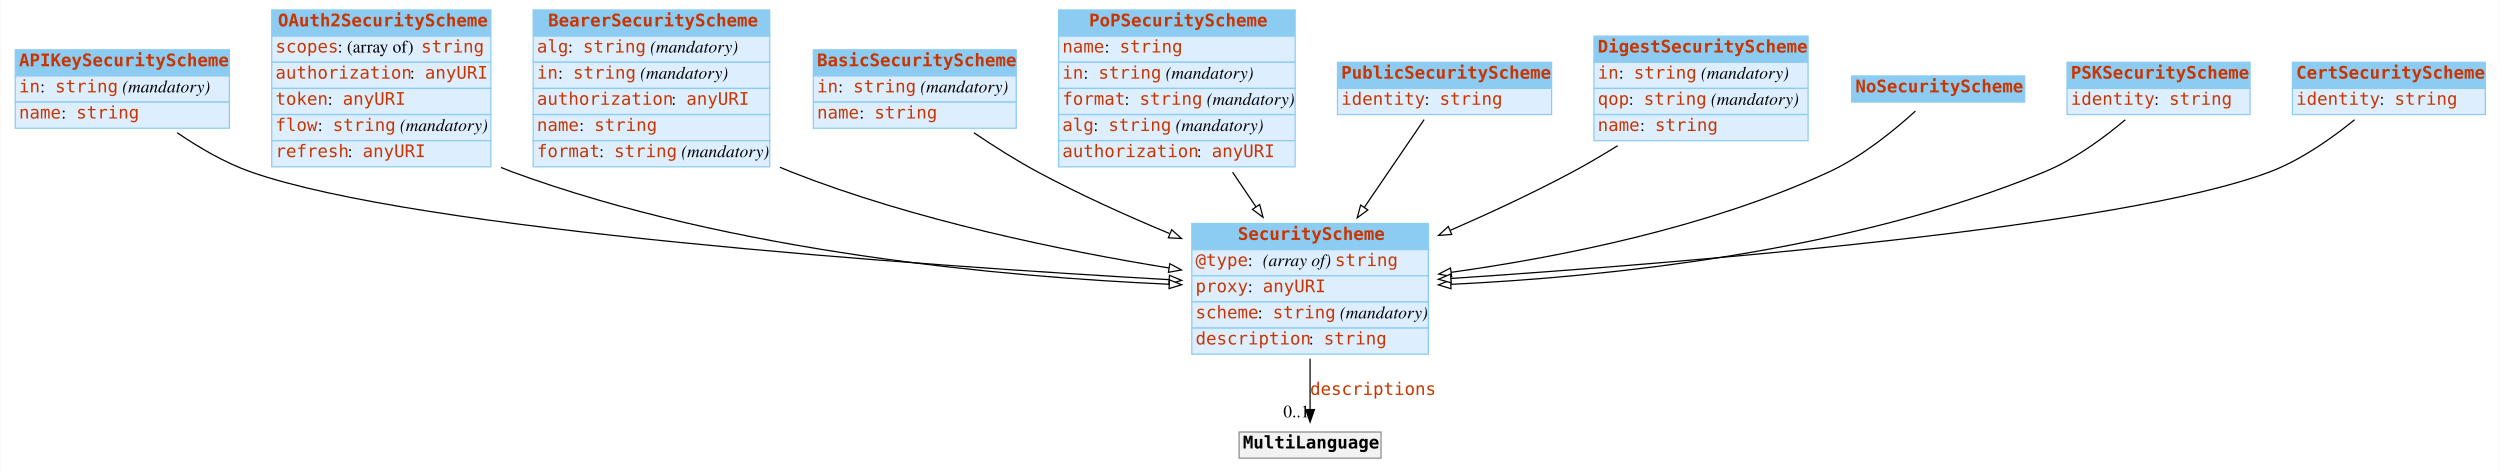
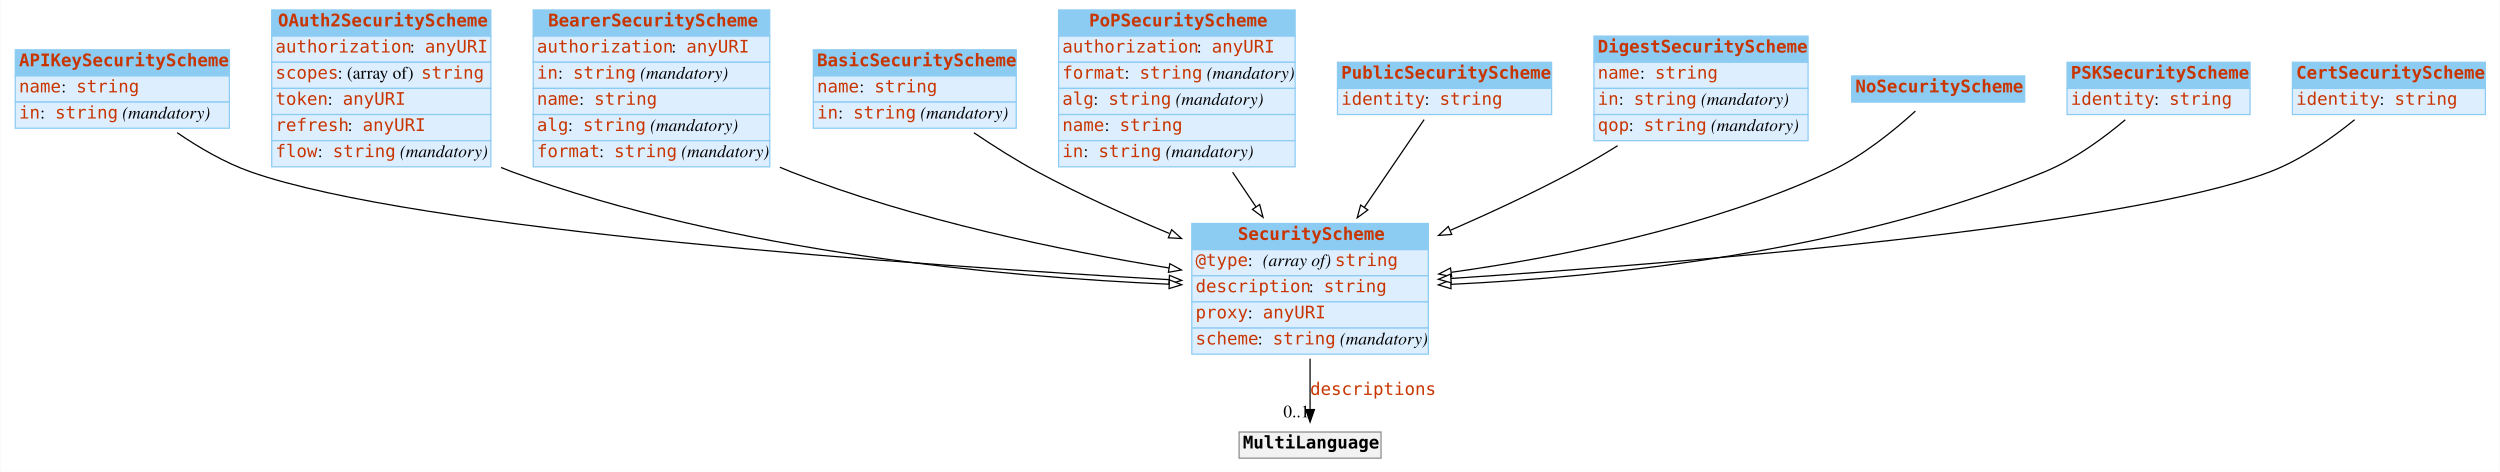
<svg xmlns="http://www.w3.org/2000/svg" width="2008pt" height="379pt" viewBox="0.00 0.00 2007.50 379.00">
  <g id="graph0" class="graph" transform="scale(1 1) rotate(0) translate(4 375)">
    <polygon fill="white" stroke="none" points="-4,4 -4,-375 2003.5,-375 2003.5,4 -4,4" />
    <g id="node1" class="node">
      <polygon fill="#8ccbf2" stroke="none" points="8,-314 8,-335 180,-335 180,-314 8,-314" />
      <polygon fill="none" stroke="#8ccbf2" points="8,-314 8,-335 180,-335 180,-314 8,-314" />
      <text text-anchor="start" x="11" y="-321.8" font-family="mono" font-weight="bold" font-size="14.00" fill="#c83500">APIKeySecurityScheme</text>
      <polygon fill="#ddeeff" stroke="none" points="8,-293 8,-314 180,-314 180,-293 8,-293" />
      <polygon fill="none" stroke="#8ccbf2" points="8,-293 8,-314 180,-314 180,-293 8,-293" />
-       <text text-anchor="start" x="11" y="-300.8" font-family="mono" font-size="14.00" fill="#c83500">in</text>
-       <text text-anchor="start" x="28" y="-300.8" font-family="Times,serif" font-size="14.00"> : </text>
-       <text text-anchor="start" x="40" y="-300.8" font-family="mono" font-size="14.00" fill="#c83500">string</text>
-       <text text-anchor="start" x="90" y="-300.8" font-family="Times,serif" font-size="14.00"> </text>
-       <text text-anchor="start" x="94" y="-300.8" font-family="Times,serif" font-style="italic" font-size="14.00">(mandatory)</text>
+       <text text-anchor="start" x="11" y="-300.8" font-family="mono" font-size="14.00" fill="#c83500">name</text>
+       <text text-anchor="start" x="45" y="-300.8" font-family="Times,serif" font-size="14.00"> : </text>
+       <text text-anchor="start" x="57" y="-300.8" font-family="mono" font-size="14.00" fill="#c83500">string</text>
      <polygon fill="#ddeeff" stroke="none" points="8,-272 8,-293 180,-293 180,-272 8,-272" />
      <polygon fill="none" stroke="#8ccbf2" points="8,-272 8,-293 180,-293 180,-272 8,-272" />
-       <text text-anchor="start" x="11" y="-279.8" font-family="mono" font-size="14.00" fill="#c83500">name</text>
-       <text text-anchor="start" x="45" y="-279.8" font-family="Times,serif" font-size="14.00"> : </text>
-       <text text-anchor="start" x="57" y="-279.8" font-family="mono" font-size="14.00" fill="#c83500">string</text>
+       <text text-anchor="start" x="11" y="-279.8" font-family="mono" font-size="14.00" fill="#c83500">in</text>
+       <text text-anchor="start" x="28" y="-279.8" font-family="Times,serif" font-size="14.00"> : </text>
+       <text text-anchor="start" x="40" y="-279.8" font-family="mono" font-size="14.00" fill="#c83500">string</text>
+       <text text-anchor="start" x="90" y="-279.8" font-family="Times,serif" font-size="14.00"> </text>
+       <text text-anchor="start" x="94" y="-279.8" font-family="Times,serif" font-style="italic" font-size="14.00">(mandatory)</text>
    </g>
    <g id="node3" class="node">
      <polygon fill="#8ccbf2" stroke="none" points="953,-174.5 953,-195.5 1143,-195.5 1143,-174.5 953,-174.5" />
      <polygon fill="none" stroke="#8ccbf2" points="953,-174.5 953,-195.5 1143,-195.5 1143,-174.5 953,-174.5" />
      <text text-anchor="start" x="990" y="-182.3" font-family="mono" font-weight="bold" font-size="14.00" fill="#c83500">SecurityScheme</text>
      <polygon fill="#ddeeff" stroke="none" points="953,-153.5 953,-174.5 1143,-174.5 1143,-153.5 953,-153.5" />
      <polygon fill="none" stroke="#8ccbf2" points="953,-153.5 953,-174.5 1143,-174.5 1143,-153.5 953,-153.5" />
      <text text-anchor="start" x="956" y="-161.3" font-family="mono" font-size="14.00" fill="#c83500">@type</text>
      <text text-anchor="start" x="998" y="-161.3" font-family="Times,serif" font-size="14.00"> : </text>
      <text text-anchor="start" x="1010" y="-161.3" font-family="Times,serif" font-style="italic" font-size="14.00">(array of) </text>
      <text text-anchor="start" x="1068" y="-161.3" font-family="mono" font-size="14.00" fill="#c83500">string</text>
      <polygon fill="#ddeeff" stroke="none" points="953,-132.5 953,-153.5 1143,-153.5 1143,-132.5 953,-132.5" />
      <polygon fill="none" stroke="#8ccbf2" points="953,-132.5 953,-153.5 1143,-153.5 1143,-132.5 953,-132.5" />
-       <text text-anchor="start" x="956" y="-140.3" font-family="mono" font-size="14.00" fill="#c83500">proxy</text>
-       <text text-anchor="start" x="998" y="-140.3" font-family="Times,serif" font-size="14.00"> : </text>
-       <text text-anchor="start" x="1010" y="-140.3" font-family="mono" font-size="14.00" fill="#c83500">anyURI</text>
+       <text text-anchor="start" x="956" y="-140.3" font-family="mono" font-size="14.00" fill="#c83500">description</text>
+       <text text-anchor="start" x="1047" y="-140.3" font-family="Times,serif" font-size="14.00"> : </text>
+       <text text-anchor="start" x="1059" y="-140.3" font-family="mono" font-size="14.00" fill="#c83500">string</text>
      <polygon fill="#ddeeff" stroke="none" points="953,-111.5 953,-132.5 1143,-132.5 1143,-111.5 953,-111.5" />
      <polygon fill="none" stroke="#8ccbf2" points="953,-111.5 953,-132.5 1143,-132.5 1143,-111.5 953,-111.5" />
-       <text text-anchor="start" x="956" y="-119.3" font-family="mono" font-size="14.00" fill="#c83500">scheme</text>
-       <text text-anchor="start" x="1006" y="-119.3" font-family="Times,serif" font-size="14.00"> : </text>
-       <text text-anchor="start" x="1018" y="-119.3" font-family="mono" font-size="14.00" fill="#c83500">string</text>
-       <text text-anchor="start" x="1068" y="-119.3" font-family="Times,serif" font-size="14.00"> </text>
-       <text text-anchor="start" x="1072" y="-119.3" font-family="Times,serif" font-style="italic" font-size="14.00">(mandatory)</text>
+       <text text-anchor="start" x="956" y="-119.3" font-family="mono" font-size="14.00" fill="#c83500">proxy</text>
+       <text text-anchor="start" x="998" y="-119.3" font-family="Times,serif" font-size="14.00"> : </text>
+       <text text-anchor="start" x="1010" y="-119.3" font-family="mono" font-size="14.00" fill="#c83500">anyURI</text>
      <polygon fill="#ddeeff" stroke="none" points="953,-90.5 953,-111.5 1143,-111.5 1143,-90.5 953,-90.5" />
      <polygon fill="none" stroke="#8ccbf2" points="953,-90.5 953,-111.5 1143,-111.5 1143,-90.5 953,-90.5" />
-       <text text-anchor="start" x="956" y="-98.3" font-family="mono" font-size="14.00" fill="#c83500">description</text>
-       <text text-anchor="start" x="1047" y="-98.3" font-family="Times,serif" font-size="14.00"> : </text>
-       <text text-anchor="start" x="1059" y="-98.3" font-family="mono" font-size="14.00" fill="#c83500">string</text>
+       <text text-anchor="start" x="956" y="-98.3" font-family="mono" font-size="14.00" fill="#c83500">scheme</text>
+       <text text-anchor="start" x="1006" y="-98.3" font-family="Times,serif" font-size="14.00"> : </text>
+       <text text-anchor="start" x="1018" y="-98.3" font-family="mono" font-size="14.00" fill="#c83500">string</text>
+       <text text-anchor="start" x="1068" y="-98.3" font-family="Times,serif" font-size="14.00"> </text>
+       <text text-anchor="start" x="1072" y="-98.3" font-family="Times,serif" font-style="italic" font-size="14.00">(mandatory)</text>
    </g>
    <g id="edge4" class="edge">
      <path fill="none" stroke="black" d="M138.037,-268.424C155.466,-256.499 176.27,-244.311 197,-237 330.28,-189.994 735.241,-161.777 934.632,-150.376" />
      <polygon fill="white" stroke="black" points="935.058,-153.858 944.843,-149.797 934.661,-146.869 935.058,-153.858" />
    </g>
    <g id="node2" class="node">
      <polygon fill="#8ccbf2" stroke="none" points="214,-346 214,-367 390,-367 390,-346 214,-346" />
      <polygon fill="none" stroke="#8ccbf2" points="214,-346 214,-367 390,-367 390,-346 214,-346" />
      <text text-anchor="start" x="219" y="-353.8" font-family="mono" font-weight="bold" font-size="14.00" fill="#c83500">OAuth2SecurityScheme</text>
      <polygon fill="#ddeeff" stroke="none" points="214,-325 214,-346 390,-346 390,-325 214,-325" />
      <polygon fill="none" stroke="#8ccbf2" points="214,-325 214,-346 390,-346 390,-325 214,-325" />
-       <text text-anchor="start" x="217" y="-332.8" font-family="mono" font-size="14.00" fill="#c83500">scopes</text>
-       <text text-anchor="start" x="267" y="-332.8" font-family="Times,serif" font-size="14.00"> : (array of) </text>
-       <text text-anchor="start" x="334" y="-332.8" font-family="mono" font-size="14.00" fill="#c83500">string</text>
+       <text text-anchor="start" x="217" y="-332.8" font-family="mono" font-size="14.00" fill="#c83500">authorization</text>
+       <text text-anchor="start" x="325" y="-332.8" font-family="Times,serif" font-size="14.00"> : </text>
+       <text text-anchor="start" x="337" y="-332.8" font-family="mono" font-size="14.00" fill="#c83500">anyURI</text>
      <polygon fill="#ddeeff" stroke="none" points="214,-304 214,-325 390,-325 390,-304 214,-304" />
      <polygon fill="none" stroke="#8ccbf2" points="214,-304 214,-325 390,-325 390,-304 214,-304" />
-       <text text-anchor="start" x="217" y="-311.8" font-family="mono" font-size="14.00" fill="#c83500">authorization</text>
-       <text text-anchor="start" x="325" y="-311.8" font-family="Times,serif" font-size="14.00"> : </text>
-       <text text-anchor="start" x="337" y="-311.8" font-family="mono" font-size="14.00" fill="#c83500">anyURI</text>
+       <text text-anchor="start" x="217" y="-311.8" font-family="mono" font-size="14.00" fill="#c83500">scopes</text>
+       <text text-anchor="start" x="267" y="-311.8" font-family="Times,serif" font-size="14.00"> : (array of) </text>
+       <text text-anchor="start" x="334" y="-311.8" font-family="mono" font-size="14.00" fill="#c83500">string</text>
      <polygon fill="#ddeeff" stroke="none" points="214,-283 214,-304 390,-304 390,-283 214,-283" />
      <polygon fill="none" stroke="#8ccbf2" points="214,-283 214,-304 390,-304 390,-283 214,-283" />
      <text text-anchor="start" x="217" y="-290.8" font-family="mono" font-size="14.00" fill="#c83500">token</text>
      <text text-anchor="start" x="259" y="-290.8" font-family="Times,serif" font-size="14.00"> : </text>
      <text text-anchor="start" x="271" y="-290.8" font-family="mono" font-size="14.00" fill="#c83500">anyURI</text>
      <polygon fill="#ddeeff" stroke="none" points="214,-262 214,-283 390,-283 390,-262 214,-262" />
      <polygon fill="none" stroke="#8ccbf2" points="214,-262 214,-283 390,-283 390,-262 214,-262" />
-       <text text-anchor="start" x="217" y="-269.8" font-family="mono" font-size="14.00" fill="#c83500">flow</text>
-       <text text-anchor="start" x="251" y="-269.8" font-family="Times,serif" font-size="14.00"> : </text>
-       <text text-anchor="start" x="263" y="-269.8" font-family="mono" font-size="14.00" fill="#c83500">string</text>
-       <text text-anchor="start" x="313" y="-269.8" font-family="Times,serif" font-size="14.00"> </text>
-       <text text-anchor="start" x="317" y="-269.8" font-family="Times,serif" font-style="italic" font-size="14.00">(mandatory)</text>
+       <text text-anchor="start" x="217" y="-269.8" font-family="mono" font-size="14.00" fill="#c83500">refresh</text>
+       <text text-anchor="start" x="275" y="-269.8" font-family="Times,serif" font-size="14.00"> : </text>
+       <text text-anchor="start" x="287" y="-269.8" font-family="mono" font-size="14.00" fill="#c83500">anyURI</text>
      <polygon fill="#ddeeff" stroke="none" points="214,-241 214,-262 390,-262 390,-241 214,-241" />
      <polygon fill="none" stroke="#8ccbf2" points="214,-241 214,-262 390,-262 390,-241 214,-241" />
-       <text text-anchor="start" x="217" y="-248.8" font-family="mono" font-size="14.00" fill="#c83500">refresh</text>
-       <text text-anchor="start" x="275" y="-248.8" font-family="Times,serif" font-size="14.00"> : </text>
-       <text text-anchor="start" x="287" y="-248.8" font-family="mono" font-size="14.00" fill="#c83500">anyURI</text>
+       <text text-anchor="start" x="217" y="-248.8" font-family="mono" font-size="14.00" fill="#c83500">flow</text>
+       <text text-anchor="start" x="251" y="-248.8" font-family="Times,serif" font-size="14.00"> : </text>
+       <text text-anchor="start" x="263" y="-248.8" font-family="mono" font-size="14.00" fill="#c83500">string</text>
+       <text text-anchor="start" x="313" y="-248.8" font-family="Times,serif" font-size="14.00"> </text>
+       <text text-anchor="start" x="317" y="-248.8" font-family="Times,serif" font-style="italic" font-size="14.00">(mandatory)</text>
    </g>
    <g id="edge10" class="edge">
      <path fill="none" stroke="black" d="M398.204,-240.487C401.134,-239.244 404.07,-238.077 407,-237 583.91,-171.973 803.983,-152.445 934.836,-146.712" />
      <polygon fill="white" stroke="black" points="935.034,-150.206 944.879,-146.291 934.741,-143.213 935.034,-150.206" />
    </g>
    <g id="node12" class="node">
      <polygon fill="#f2f2f2" stroke="none" points="991,-7 991,-28 1105,-28 1105,-7 991,-7" />
      <polygon fill="none" stroke="#8c8c8c" points="991,-7 991,-28 1105,-28 1105,-7 991,-7" />
      <text text-anchor="start" x="994" y="-14.8" font-family="mono" font-weight="bold" font-size="14.00">MultiLanguage</text>
    </g>
    <g id="edge1" class="edge">
      <path fill="none" stroke="black" d="M1048,-86.892C1048,-72.775 1048,-58.225 1048,-46.234" />
      <polygon fill="black" stroke="black" points="1051.5,-46.026 1048,-36.026 1044.5,-46.026 1051.5,-46.026" />
      <text text-anchor="start" x="1048" y="-57.8" font-family="mono" font-size="14.00" fill="#c83500">descriptions</text>
      <text text-anchor="middle" x="1037" y="-39.826" font-family="Times,serif" font-size="14.00">0..1</text>
    </g>
    <g id="node4" class="node">
      <polygon fill="#8ccbf2" stroke="none" points="424,-346 424,-367 614,-367 614,-346 424,-346" />
      <polygon fill="none" stroke="#8ccbf2" points="424,-346 424,-367 614,-367 614,-346 424,-346" />
      <text text-anchor="start" x="436" y="-353.8" font-family="mono" font-weight="bold" font-size="14.00" fill="#c83500">BearerSecurityScheme</text>
      <polygon fill="#ddeeff" stroke="none" points="424,-325 424,-346 614,-346 614,-325 424,-325" />
      <polygon fill="none" stroke="#8ccbf2" points="424,-325 424,-346 614,-346 614,-325 424,-325" />
-       <text text-anchor="start" x="427" y="-332.8" font-family="mono" font-size="14.00" fill="#c83500">alg</text>
-       <text text-anchor="start" x="452" y="-332.8" font-family="Times,serif" font-size="14.00"> : </text>
-       <text text-anchor="start" x="464" y="-332.8" font-family="mono" font-size="14.00" fill="#c83500">string</text>
-       <text text-anchor="start" x="514" y="-332.8" font-family="Times,serif" font-size="14.00"> </text>
-       <text text-anchor="start" x="518" y="-332.8" font-family="Times,serif" font-style="italic" font-size="14.00">(mandatory)</text>
+       <text text-anchor="start" x="427" y="-332.8" font-family="mono" font-size="14.00" fill="#c83500">authorization</text>
+       <text text-anchor="start" x="535" y="-332.8" font-family="Times,serif" font-size="14.00"> : </text>
+       <text text-anchor="start" x="547" y="-332.8" font-family="mono" font-size="14.00" fill="#c83500">anyURI</text>
      <polygon fill="#ddeeff" stroke="none" points="424,-304 424,-325 614,-325 614,-304 424,-304" />
      <polygon fill="none" stroke="#8ccbf2" points="424,-304 424,-325 614,-325 614,-304 424,-304" />
      <text text-anchor="start" x="427" y="-311.8" font-family="mono" font-size="14.00" fill="#c83500">in</text>
      <text text-anchor="start" x="444" y="-311.8" font-family="Times,serif" font-size="14.00"> : </text>
      <text text-anchor="start" x="456" y="-311.8" font-family="mono" font-size="14.00" fill="#c83500">string</text>
      <text text-anchor="start" x="506" y="-311.8" font-family="Times,serif" font-size="14.00"> </text>
      <text text-anchor="start" x="510" y="-311.8" font-family="Times,serif" font-style="italic" font-size="14.00">(mandatory)</text>
      <polygon fill="#ddeeff" stroke="none" points="424,-283 424,-304 614,-304 614,-283 424,-283" />
      <polygon fill="none" stroke="#8ccbf2" points="424,-283 424,-304 614,-304 614,-283 424,-283" />
-       <text text-anchor="start" x="427" y="-290.8" font-family="mono" font-size="14.00" fill="#c83500">authorization</text>
-       <text text-anchor="start" x="535" y="-290.8" font-family="Times,serif" font-size="14.00"> : </text>
-       <text text-anchor="start" x="547" y="-290.8" font-family="mono" font-size="14.00" fill="#c83500">anyURI</text>
+       <text text-anchor="start" x="427" y="-290.8" font-family="mono" font-size="14.00" fill="#c83500">name</text>
+       <text text-anchor="start" x="461" y="-290.8" font-family="Times,serif" font-size="14.00"> : </text>
+       <text text-anchor="start" x="473" y="-290.8" font-family="mono" font-size="14.00" fill="#c83500">string</text>
      <polygon fill="#ddeeff" stroke="none" points="424,-262 424,-283 614,-283 614,-262 424,-262" />
      <polygon fill="none" stroke="#8ccbf2" points="424,-262 424,-283 614,-283 614,-262 424,-262" />
-       <text text-anchor="start" x="427" y="-269.8" font-family="mono" font-size="14.00" fill="#c83500">name</text>
-       <text text-anchor="start" x="461" y="-269.8" font-family="Times,serif" font-size="14.00"> : </text>
-       <text text-anchor="start" x="473" y="-269.8" font-family="mono" font-size="14.00" fill="#c83500">string</text>
+       <text text-anchor="start" x="427" y="-269.8" font-family="mono" font-size="14.00" fill="#c83500">alg</text>
+       <text text-anchor="start" x="452" y="-269.8" font-family="Times,serif" font-size="14.00"> : </text>
+       <text text-anchor="start" x="464" y="-269.8" font-family="mono" font-size="14.00" fill="#c83500">string</text>
+       <text text-anchor="start" x="514" y="-269.8" font-family="Times,serif" font-size="14.00"> </text>
+       <text text-anchor="start" x="518" y="-269.8" font-family="Times,serif" font-style="italic" font-size="14.00">(mandatory)</text>
      <polygon fill="#ddeeff" stroke="none" points="424,-241 424,-262 614,-262 614,-241 424,-241" />
      <polygon fill="none" stroke="#8ccbf2" points="424,-241 424,-262 614,-262 614,-241 424,-241" />
      <text text-anchor="start" x="427" y="-248.8" font-family="mono" font-size="14.00" fill="#c83500">format</text>
      <text text-anchor="start" x="477" y="-248.8" font-family="Times,serif" font-size="14.00"> : </text>
      <text text-anchor="start" x="489" y="-248.8" font-family="mono" font-size="14.00" fill="#c83500">string</text>
      <text text-anchor="start" x="539" y="-248.8" font-family="Times,serif" font-size="14.00"> </text>
      <text text-anchor="start" x="543" y="-248.8" font-family="Times,serif" font-style="italic" font-size="14.00">(mandatory)</text>
    </g>
    <g id="edge6" class="edge">
      <path fill="none" stroke="black" d="M622.151,-240.676C625.107,-239.388 628.06,-238.158 631,-237 730.048,-197.967 849.15,-173.622 934.662,-159.767" />
      <polygon fill="white" stroke="black" points="935.336,-163.204 944.658,-158.171 934.231,-156.292 935.336,-163.204" />
    </g>
    <g id="node5" class="node">
      <polygon fill="#8ccbf2" stroke="none" points="649,-314 649,-335 812,-335 812,-314 649,-314" />
      <polygon fill="none" stroke="#8ccbf2" points="649,-314 649,-335 812,-335 812,-314 649,-314" />
      <text text-anchor="start" x="652" y="-321.8" font-family="mono" font-weight="bold" font-size="14.00" fill="#c83500">BasicSecurityScheme</text>
      <polygon fill="#ddeeff" stroke="none" points="649,-293 649,-314 812,-314 812,-293 649,-293" />
      <polygon fill="none" stroke="#8ccbf2" points="649,-293 649,-314 812,-314 812,-293 649,-293" />
-       <text text-anchor="start" x="652" y="-300.8" font-family="mono" font-size="14.00" fill="#c83500">in</text>
-       <text text-anchor="start" x="669" y="-300.8" font-family="Times,serif" font-size="14.00"> : </text>
-       <text text-anchor="start" x="681" y="-300.8" font-family="mono" font-size="14.00" fill="#c83500">string</text>
-       <text text-anchor="start" x="731" y="-300.8" font-family="Times,serif" font-size="14.00"> </text>
-       <text text-anchor="start" x="735" y="-300.8" font-family="Times,serif" font-style="italic" font-size="14.00">(mandatory)</text>
+       <text text-anchor="start" x="652" y="-300.8" font-family="mono" font-size="14.00" fill="#c83500">name</text>
+       <text text-anchor="start" x="686" y="-300.8" font-family="Times,serif" font-size="14.00"> : </text>
+       <text text-anchor="start" x="698" y="-300.8" font-family="mono" font-size="14.00" fill="#c83500">string</text>
      <polygon fill="#ddeeff" stroke="none" points="649,-272 649,-293 812,-293 812,-272 649,-272" />
      <polygon fill="none" stroke="#8ccbf2" points="649,-272 649,-293 812,-293 812,-272 649,-272" />
-       <text text-anchor="start" x="652" y="-279.8" font-family="mono" font-size="14.00" fill="#c83500">name</text>
-       <text text-anchor="start" x="686" y="-279.8" font-family="Times,serif" font-size="14.00"> : </text>
-       <text text-anchor="start" x="698" y="-279.8" font-family="mono" font-size="14.00" fill="#c83500">string</text>
+       <text text-anchor="start" x="652" y="-279.8" font-family="mono" font-size="14.00" fill="#c83500">in</text>
+       <text text-anchor="start" x="669" y="-279.8" font-family="Times,serif" font-size="14.00"> : </text>
+       <text text-anchor="start" x="681" y="-279.8" font-family="mono" font-size="14.00" fill="#c83500">string</text>
+       <text text-anchor="start" x="731" y="-279.8" font-family="Times,serif" font-size="14.00"> </text>
+       <text text-anchor="start" x="735" y="-279.8" font-family="Times,serif" font-style="italic" font-size="14.00">(mandatory)</text>
    </g>
    <g id="edge9" class="edge">
      <path fill="none" stroke="black" d="M777.967,-268.388C793.823,-257.668 811.812,-246.253 829,-237 862.551,-218.939 900.385,-201.875 935.049,-187.437" />
      <polygon fill="white" stroke="black" points="936.829,-190.489 944.735,-183.436 934.157,-184.019 936.829,-190.489" />
    </g>
    <g id="node6" class="node">
      <polygon fill="#8ccbf2" stroke="none" points="846,-346 846,-367 1036,-367 1036,-346 846,-346" />
      <polygon fill="none" stroke="#8ccbf2" points="846,-346 846,-367 1036,-367 1036,-346 846,-346" />
      <text text-anchor="start" x="870.5" y="-353.8" font-family="mono" font-weight="bold" font-size="14.00" fill="#c83500">PoPSecurityScheme</text>
      <polygon fill="#ddeeff" stroke="none" points="846,-325 846,-346 1036,-346 1036,-325 846,-325" />
      <polygon fill="none" stroke="#8ccbf2" points="846,-325 846,-346 1036,-346 1036,-325 846,-325" />
-       <text text-anchor="start" x="849" y="-332.8" font-family="mono" font-size="14.00" fill="#c83500">name</text>
-       <text text-anchor="start" x="883" y="-332.8" font-family="Times,serif" font-size="14.00"> : </text>
-       <text text-anchor="start" x="895" y="-332.8" font-family="mono" font-size="14.00" fill="#c83500">string</text>
+       <text text-anchor="start" x="849" y="-332.8" font-family="mono" font-size="14.00" fill="#c83500">authorization</text>
+       <text text-anchor="start" x="957" y="-332.8" font-family="Times,serif" font-size="14.00"> : </text>
+       <text text-anchor="start" x="969" y="-332.8" font-family="mono" font-size="14.00" fill="#c83500">anyURI</text>
      <polygon fill="#ddeeff" stroke="none" points="846,-304 846,-325 1036,-325 1036,-304 846,-304" />
      <polygon fill="none" stroke="#8ccbf2" points="846,-304 846,-325 1036,-325 1036,-304 846,-304" />
-       <text text-anchor="start" x="849" y="-311.8" font-family="mono" font-size="14.00" fill="#c83500">in</text>
-       <text text-anchor="start" x="866" y="-311.8" font-family="Times,serif" font-size="14.00"> : </text>
-       <text text-anchor="start" x="878" y="-311.8" font-family="mono" font-size="14.00" fill="#c83500">string</text>
-       <text text-anchor="start" x="928" y="-311.8" font-family="Times,serif" font-size="14.00"> </text>
-       <text text-anchor="start" x="932" y="-311.8" font-family="Times,serif" font-style="italic" font-size="14.00">(mandatory)</text>
+       <text text-anchor="start" x="849" y="-311.8" font-family="mono" font-size="14.00" fill="#c83500">format</text>
+       <text text-anchor="start" x="899" y="-311.8" font-family="Times,serif" font-size="14.00"> : </text>
+       <text text-anchor="start" x="911" y="-311.8" font-family="mono" font-size="14.00" fill="#c83500">string</text>
+       <text text-anchor="start" x="961" y="-311.8" font-family="Times,serif" font-size="14.00"> </text>
+       <text text-anchor="start" x="965" y="-311.8" font-family="Times,serif" font-style="italic" font-size="14.00">(mandatory)</text>
      <polygon fill="#ddeeff" stroke="none" points="846,-283 846,-304 1036,-304 1036,-283 846,-283" />
      <polygon fill="none" stroke="#8ccbf2" points="846,-283 846,-304 1036,-304 1036,-283 846,-283" />
-       <text text-anchor="start" x="849" y="-290.8" font-family="mono" font-size="14.00" fill="#c83500">format</text>
-       <text text-anchor="start" x="899" y="-290.8" font-family="Times,serif" font-size="14.00"> : </text>
-       <text text-anchor="start" x="911" y="-290.8" font-family="mono" font-size="14.00" fill="#c83500">string</text>
-       <text text-anchor="start" x="961" y="-290.8" font-family="Times,serif" font-size="14.00"> </text>
-       <text text-anchor="start" x="965" y="-290.8" font-family="Times,serif" font-style="italic" font-size="14.00">(mandatory)</text>
+       <text text-anchor="start" x="849" y="-290.8" font-family="mono" font-size="14.00" fill="#c83500">alg</text>
+       <text text-anchor="start" x="874" y="-290.8" font-family="Times,serif" font-size="14.00"> : </text>
+       <text text-anchor="start" x="886" y="-290.8" font-family="mono" font-size="14.00" fill="#c83500">string</text>
+       <text text-anchor="start" x="936" y="-290.8" font-family="Times,serif" font-size="14.00"> </text>
+       <text text-anchor="start" x="940" y="-290.8" font-family="Times,serif" font-style="italic" font-size="14.00">(mandatory)</text>
      <polygon fill="#ddeeff" stroke="none" points="846,-262 846,-283 1036,-283 1036,-262 846,-262" />
      <polygon fill="none" stroke="#8ccbf2" points="846,-262 846,-283 1036,-283 1036,-262 846,-262" />
-       <text text-anchor="start" x="849" y="-269.8" font-family="mono" font-size="14.00" fill="#c83500">alg</text>
-       <text text-anchor="start" x="874" y="-269.8" font-family="Times,serif" font-size="14.00"> : </text>
-       <text text-anchor="start" x="886" y="-269.8" font-family="mono" font-size="14.00" fill="#c83500">string</text>
-       <text text-anchor="start" x="936" y="-269.8" font-family="Times,serif" font-size="14.00"> </text>
-       <text text-anchor="start" x="940" y="-269.8" font-family="Times,serif" font-style="italic" font-size="14.00">(mandatory)</text>
+       <text text-anchor="start" x="849" y="-269.8" font-family="mono" font-size="14.00" fill="#c83500">name</text>
+       <text text-anchor="start" x="883" y="-269.8" font-family="Times,serif" font-size="14.00"> : </text>
+       <text text-anchor="start" x="895" y="-269.8" font-family="mono" font-size="14.00" fill="#c83500">string</text>
      <polygon fill="#ddeeff" stroke="none" points="846,-241 846,-262 1036,-262 1036,-241 846,-241" />
      <polygon fill="none" stroke="#8ccbf2" points="846,-241 846,-262 1036,-262 1036,-241 846,-241" />
-       <text text-anchor="start" x="849" y="-248.8" font-family="mono" font-size="14.00" fill="#c83500">authorization</text>
-       <text text-anchor="start" x="957" y="-248.8" font-family="Times,serif" font-size="14.00"> : </text>
-       <text text-anchor="start" x="969" y="-248.8" font-family="mono" font-size="14.00" fill="#c83500">anyURI</text>
+       <text text-anchor="start" x="849" y="-248.8" font-family="mono" font-size="14.00" fill="#c83500">in</text>
+       <text text-anchor="start" x="866" y="-248.8" font-family="Times,serif" font-size="14.00"> : </text>
+       <text text-anchor="start" x="878" y="-248.8" font-family="mono" font-size="14.00" fill="#c83500">string</text>
+       <text text-anchor="start" x="928" y="-248.8" font-family="Times,serif" font-size="14.00"> </text>
+       <text text-anchor="start" x="932" y="-248.8" font-family="Times,serif" font-style="italic" font-size="14.00">(mandatory)</text>
    </g>
    <g id="edge5" class="edge">
      <path fill="none" stroke="black" d="M985.758,-236.7C991.984,-227.477 998.372,-218.014 1004.57,-208.829" />
      <polygon fill="white" stroke="black" points="1007.51,-210.732 1010.21,-200.486 1001.71,-206.816 1007.51,-210.732" />
    </g>
    <g id="node7" class="node">
      <polygon fill="#8ccbf2" stroke="none" points="1070,-304 1070,-325 1242,-325 1242,-304 1070,-304" />
      <polygon fill="none" stroke="#8ccbf2" points="1070,-304 1070,-325 1242,-325 1242,-304 1070,-304" />
      <text text-anchor="start" x="1073" y="-311.8" font-family="mono" font-weight="bold" font-size="14.00" fill="#c83500">PublicSecurityScheme</text>
      <polygon fill="#ddeeff" stroke="none" points="1070,-283 1070,-304 1242,-304 1242,-283 1070,-283" />
      <polygon fill="none" stroke="#8ccbf2" points="1070,-283 1070,-304 1242,-304 1242,-283 1070,-283" />
      <text text-anchor="start" x="1073" y="-290.8" font-family="mono" font-size="14.00" fill="#c83500">identity</text>
      <text text-anchor="start" x="1140" y="-290.8" font-family="Times,serif" font-size="14.00"> : </text>
      <text text-anchor="start" x="1152" y="-290.8" font-family="mono" font-size="14.00" fill="#c83500">string</text>
    </g>
    <g id="edge8" class="edge">
      <path fill="none" stroke="black" d="M1139.6,-278.927C1126.82,-260.176 1108.47,-233.243 1091.54,-208.402" />
      <polygon fill="white" stroke="black" points="1094.39,-206.366 1085.87,-200.073 1088.61,-210.308 1094.39,-206.366" />
    </g>
    <g id="node8" class="node">
      <polygon fill="#8ccbf2" stroke="none" points="1276,-325 1276,-346 1448,-346 1448,-325 1276,-325" />
      <polygon fill="none" stroke="#8ccbf2" points="1276,-325 1276,-346 1448,-346 1448,-325 1276,-325" />
      <text text-anchor="start" x="1279" y="-332.8" font-family="mono" font-weight="bold" font-size="14.00" fill="#c83500">DigestSecurityScheme</text>
      <polygon fill="#ddeeff" stroke="none" points="1276,-304 1276,-325 1448,-325 1448,-304 1276,-304" />
      <polygon fill="none" stroke="#8ccbf2" points="1276,-304 1276,-325 1448,-325 1448,-304 1276,-304" />
-       <text text-anchor="start" x="1279" y="-311.8" font-family="mono" font-size="14.00" fill="#c83500">in</text>
-       <text text-anchor="start" x="1296" y="-311.8" font-family="Times,serif" font-size="14.00"> : </text>
-       <text text-anchor="start" x="1308" y="-311.8" font-family="mono" font-size="14.00" fill="#c83500">string</text>
-       <text text-anchor="start" x="1358" y="-311.8" font-family="Times,serif" font-size="14.00"> </text>
-       <text text-anchor="start" x="1362" y="-311.8" font-family="Times,serif" font-style="italic" font-size="14.00">(mandatory)</text>
+       <text text-anchor="start" x="1279" y="-311.8" font-family="mono" font-size="14.00" fill="#c83500">name</text>
+       <text text-anchor="start" x="1313" y="-311.8" font-family="Times,serif" font-size="14.00"> : </text>
+       <text text-anchor="start" x="1325" y="-311.8" font-family="mono" font-size="14.00" fill="#c83500">string</text>
      <polygon fill="#ddeeff" stroke="none" points="1276,-283 1276,-304 1448,-304 1448,-283 1276,-283" />
      <polygon fill="none" stroke="#8ccbf2" points="1276,-283 1276,-304 1448,-304 1448,-283 1276,-283" />
-       <text text-anchor="start" x="1279" y="-290.8" font-family="mono" font-size="14.00" fill="#c83500">qop</text>
-       <text text-anchor="start" x="1304" y="-290.8" font-family="Times,serif" font-size="14.00"> : </text>
-       <text text-anchor="start" x="1316" y="-290.8" font-family="mono" font-size="14.00" fill="#c83500">string</text>
-       <text text-anchor="start" x="1366" y="-290.8" font-family="Times,serif" font-size="14.00"> </text>
-       <text text-anchor="start" x="1370" y="-290.8" font-family="Times,serif" font-style="italic" font-size="14.00">(mandatory)</text>
+       <text text-anchor="start" x="1279" y="-290.8" font-family="mono" font-size="14.00" fill="#c83500">in</text>
+       <text text-anchor="start" x="1296" y="-290.8" font-family="Times,serif" font-size="14.00"> : </text>
+       <text text-anchor="start" x="1308" y="-290.8" font-family="mono" font-size="14.00" fill="#c83500">string</text>
+       <text text-anchor="start" x="1358" y="-290.8" font-family="Times,serif" font-size="14.00"> </text>
+       <text text-anchor="start" x="1362" y="-290.8" font-family="Times,serif" font-style="italic" font-size="14.00">(mandatory)</text>
      <polygon fill="#ddeeff" stroke="none" points="1276,-262 1276,-283 1448,-283 1448,-262 1276,-262" />
      <polygon fill="none" stroke="#8ccbf2" points="1276,-262 1276,-283 1448,-283 1448,-262 1276,-262" />
-       <text text-anchor="start" x="1279" y="-269.8" font-family="mono" font-size="14.00" fill="#c83500">name</text>
-       <text text-anchor="start" x="1313" y="-269.8" font-family="Times,serif" font-size="14.00"> : </text>
-       <text text-anchor="start" x="1325" y="-269.8" font-family="mono" font-size="14.00" fill="#c83500">string</text>
+       <text text-anchor="start" x="1279" y="-269.8" font-family="mono" font-size="14.00" fill="#c83500">qop</text>
+       <text text-anchor="start" x="1304" y="-269.8" font-family="Times,serif" font-size="14.00"> : </text>
+       <text text-anchor="start" x="1316" y="-269.8" font-family="mono" font-size="14.00" fill="#c83500">string</text>
+       <text text-anchor="start" x="1366" y="-269.8" font-family="Times,serif" font-size="14.00"> </text>
+       <text text-anchor="start" x="1370" y="-269.8" font-family="Times,serif" font-style="italic" font-size="14.00">(mandatory)</text>
    </g>
    <g id="edge7" class="edge">
      <path fill="none" stroke="black" d="M1295.04,-257.965C1283.22,-250.633 1270.89,-243.365 1259,-237 1227.79,-220.291 1192.94,-204.079 1160.69,-190.017" />
      <polygon fill="white" stroke="black" points="1161.79,-186.68 1151.22,-185.917 1159.01,-193.103 1161.79,-186.68" />
    </g>
    <g id="node9" class="node">
      <polygon fill="#8ccbf2" stroke="none" points="1483,-293 1483,-314 1622,-314 1622,-293 1483,-293" />
      <polygon fill="none" stroke="#8ccbf2" points="1483,-293 1483,-314 1622,-314 1622,-293 1483,-293" />
      <text text-anchor="start" x="1486" y="-300.8" font-family="mono" font-weight="bold" font-size="14.00" fill="#c83500">NoSecurityScheme</text>
    </g>
    <g id="edge3" class="edge">
      <path fill="none" stroke="black" d="M1534.19,-285.759C1517.6,-270.66 1491.49,-249.268 1465,-237 1367.91,-192.042 1247.79,-168.378 1161.45,-156.287" />
      <polygon fill="white" stroke="black" points="1161.74,-152.794 1151.36,-154.904 1160.79,-159.729 1161.74,-152.794" />
    </g>
    <g id="node10" class="node">
      <polygon fill="#8ccbf2" stroke="none" points="1656,-304 1656,-325 1803,-325 1803,-304 1656,-304" />
      <polygon fill="none" stroke="#8ccbf2" points="1656,-304 1656,-325 1803,-325 1803,-304 1656,-304" />
      <text text-anchor="start" x="1659" y="-311.8" font-family="mono" font-weight="bold" font-size="14.00" fill="#c83500">PSKSecurityScheme</text>
      <polygon fill="#ddeeff" stroke="none" points="1656,-283 1656,-304 1803,-304 1803,-283 1656,-283" />
      <polygon fill="none" stroke="#8ccbf2" points="1656,-283 1656,-304 1803,-304 1803,-283 1656,-283" />
      <text text-anchor="start" x="1659" y="-290.8" font-family="mono" font-size="14.00" fill="#c83500">identity</text>
      <text text-anchor="start" x="1726" y="-290.8" font-family="Times,serif" font-size="14.00"> : </text>
      <text text-anchor="start" x="1738" y="-290.8" font-family="mono" font-size="14.00" fill="#c83500">string</text>
    </g>
    <g id="edge2" class="edge">
      <path fill="none" stroke="black" d="M1702.78,-278.792C1685.62,-264.332 1661.99,-246.904 1638,-237 1480.93,-172.16 1283.16,-152.43 1161.17,-146.625" />
      <polygon fill="white" stroke="black" points="1161.21,-143.124 1151.07,-146.168 1160.9,-150.117 1161.21,-143.124" />
    </g>
    <g id="node11" class="node">
      <polygon fill="#8ccbf2" stroke="none" points="1837,-304 1837,-325 1992,-325 1992,-304 1837,-304" />
      <polygon fill="none" stroke="#8ccbf2" points="1837,-304 1837,-325 1992,-325 1992,-304 1837,-304" />
      <text text-anchor="start" x="1840" y="-311.8" font-family="mono" font-weight="bold" font-size="14.00" fill="#c83500">CertSecurityScheme</text>
      <polygon fill="#ddeeff" stroke="none" points="1837,-283 1837,-304 1992,-304 1992,-283 1837,-283" />
      <polygon fill="none" stroke="#8ccbf2" points="1837,-283 1837,-304 1992,-304 1992,-283 1837,-283" />
      <text text-anchor="start" x="1840" y="-290.8" font-family="mono" font-size="14.00" fill="#c83500">identity</text>
      <text text-anchor="start" x="1907" y="-290.8" font-family="Times,serif" font-size="14.00"> : </text>
      <text text-anchor="start" x="1919" y="-290.8" font-family="mono" font-size="14.00" fill="#c83500">string</text>
    </g>
    <g id="edge11" class="edge">
      <path fill="none" stroke="black" d="M1886.98,-278.834C1869,-264.198 1844.15,-246.563 1819,-237 1701.37,-192.281 1345.27,-163.592 1161.08,-151.336" />
      <polygon fill="white" stroke="black" points="1161.3,-147.843 1151.09,-150.676 1160.83,-154.828 1161.3,-147.843" />
    </g>
  </g>
</svg>
